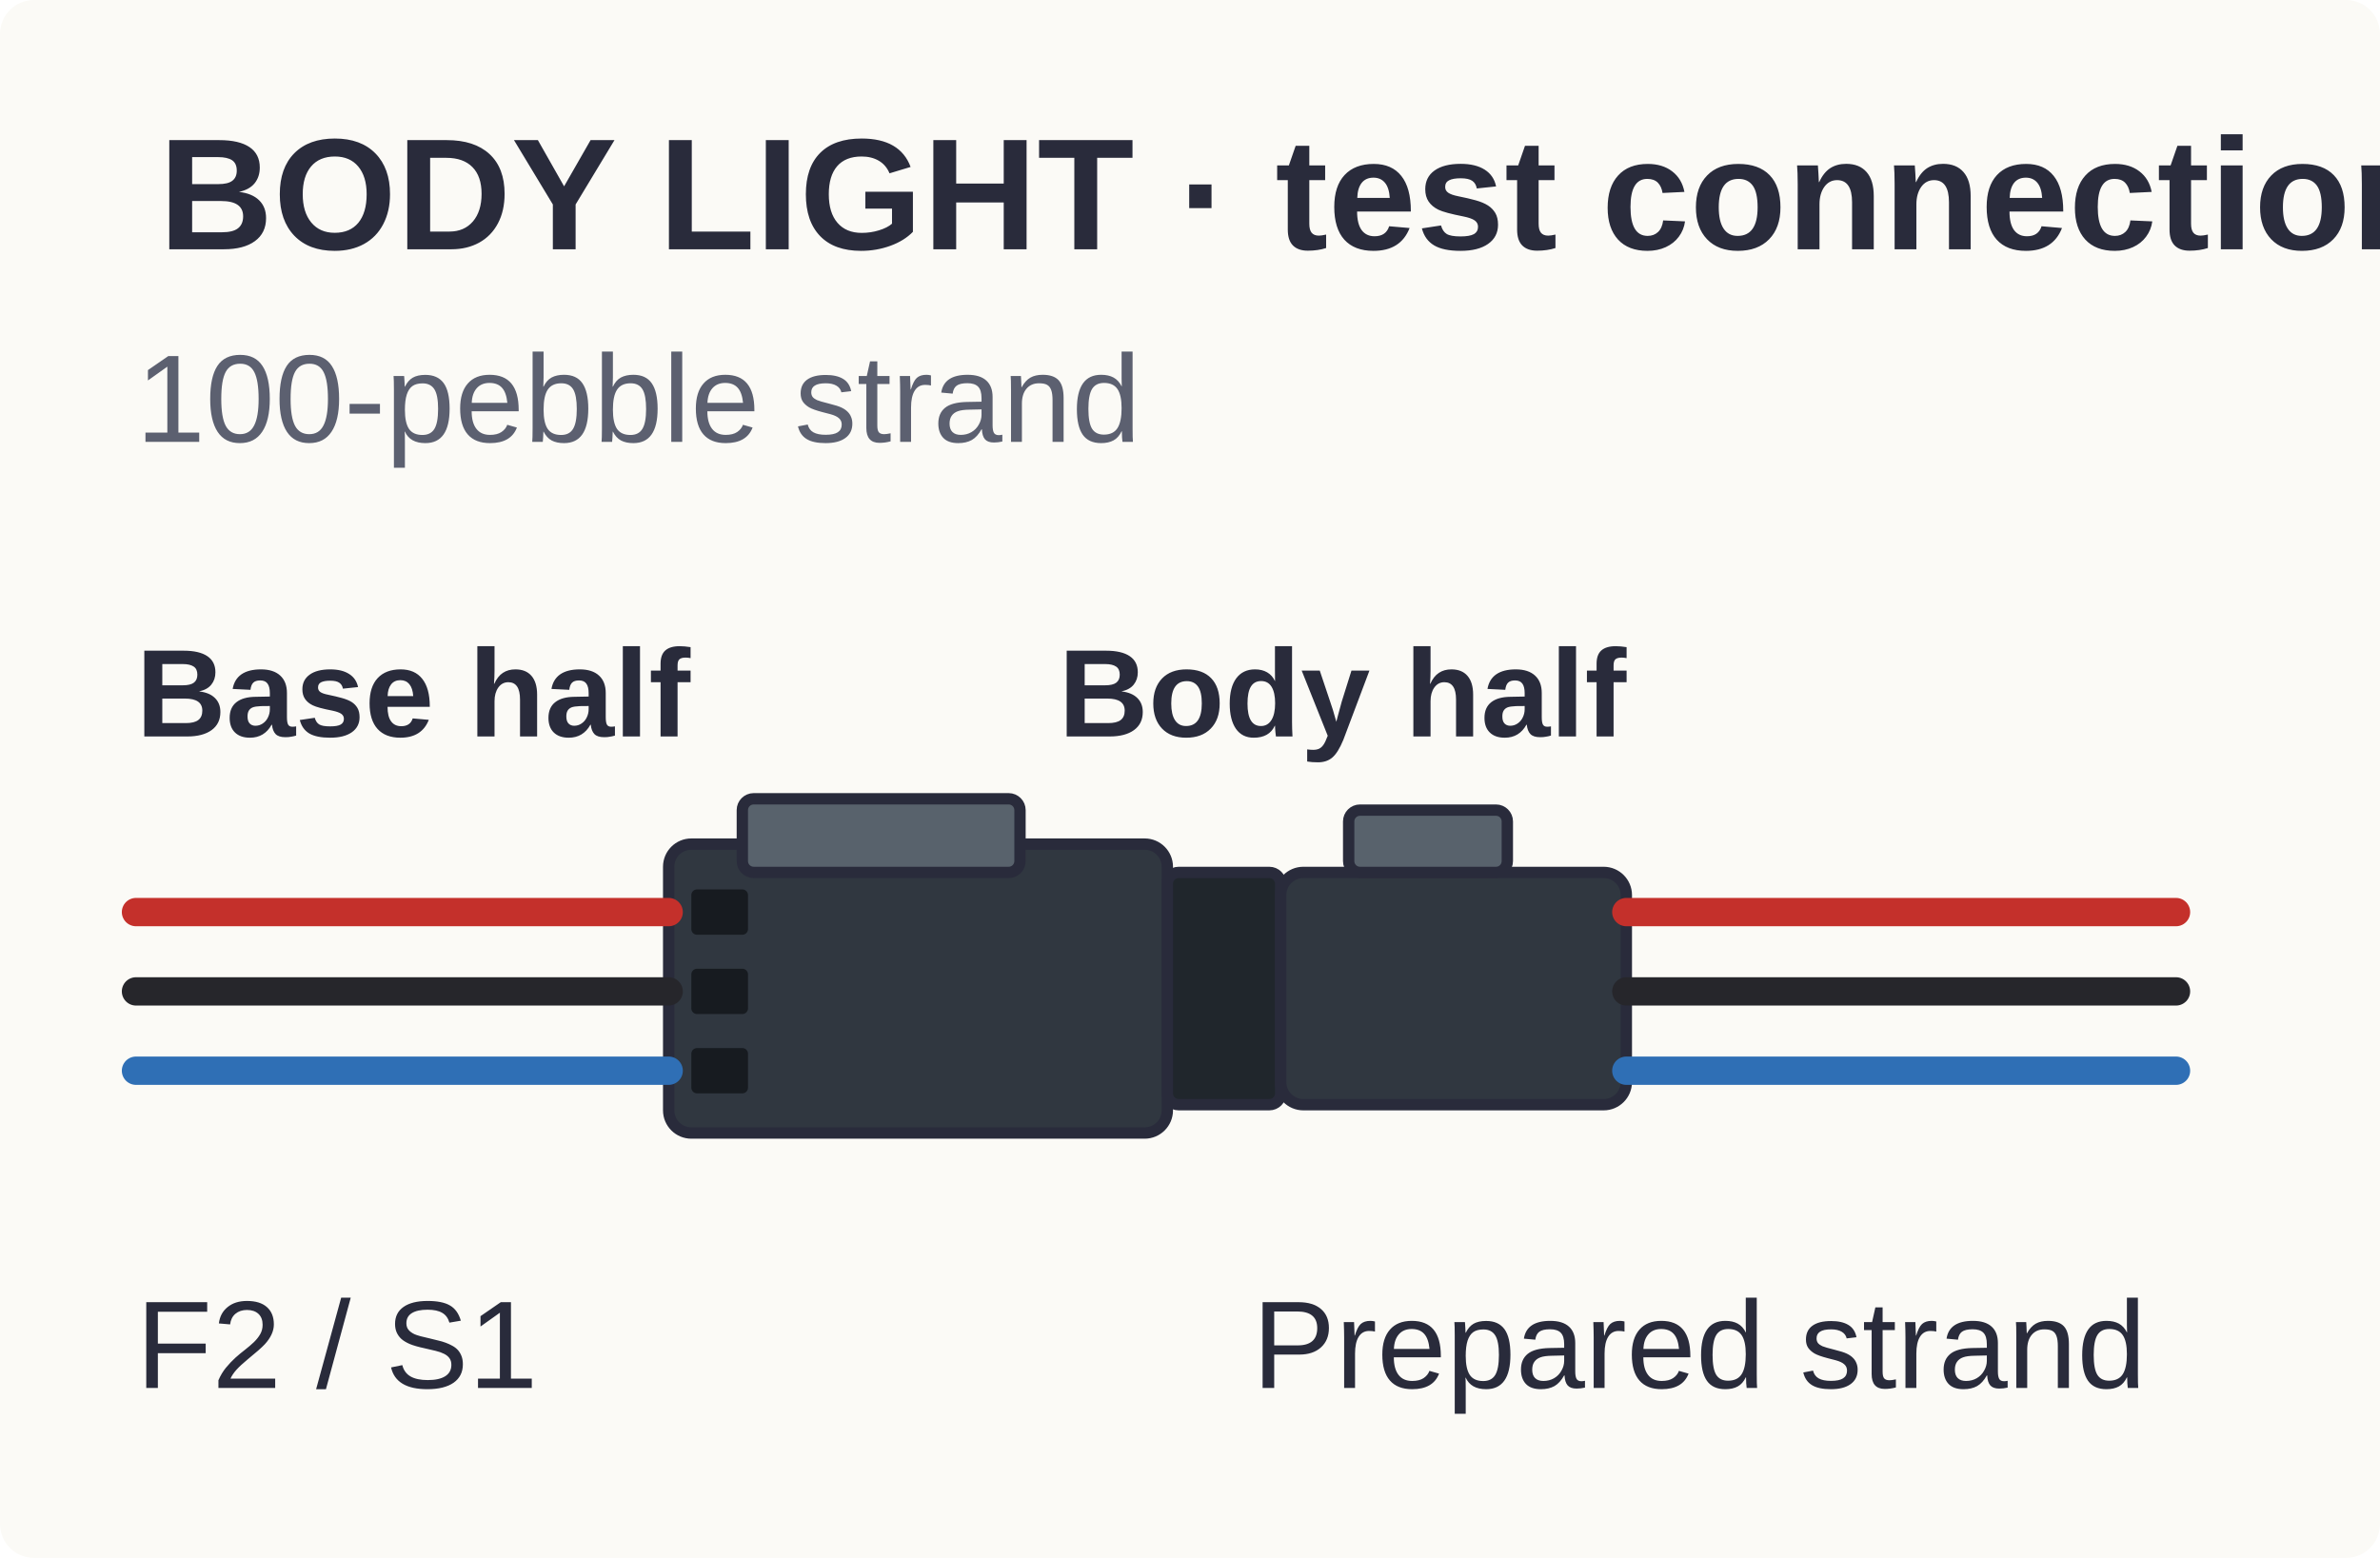
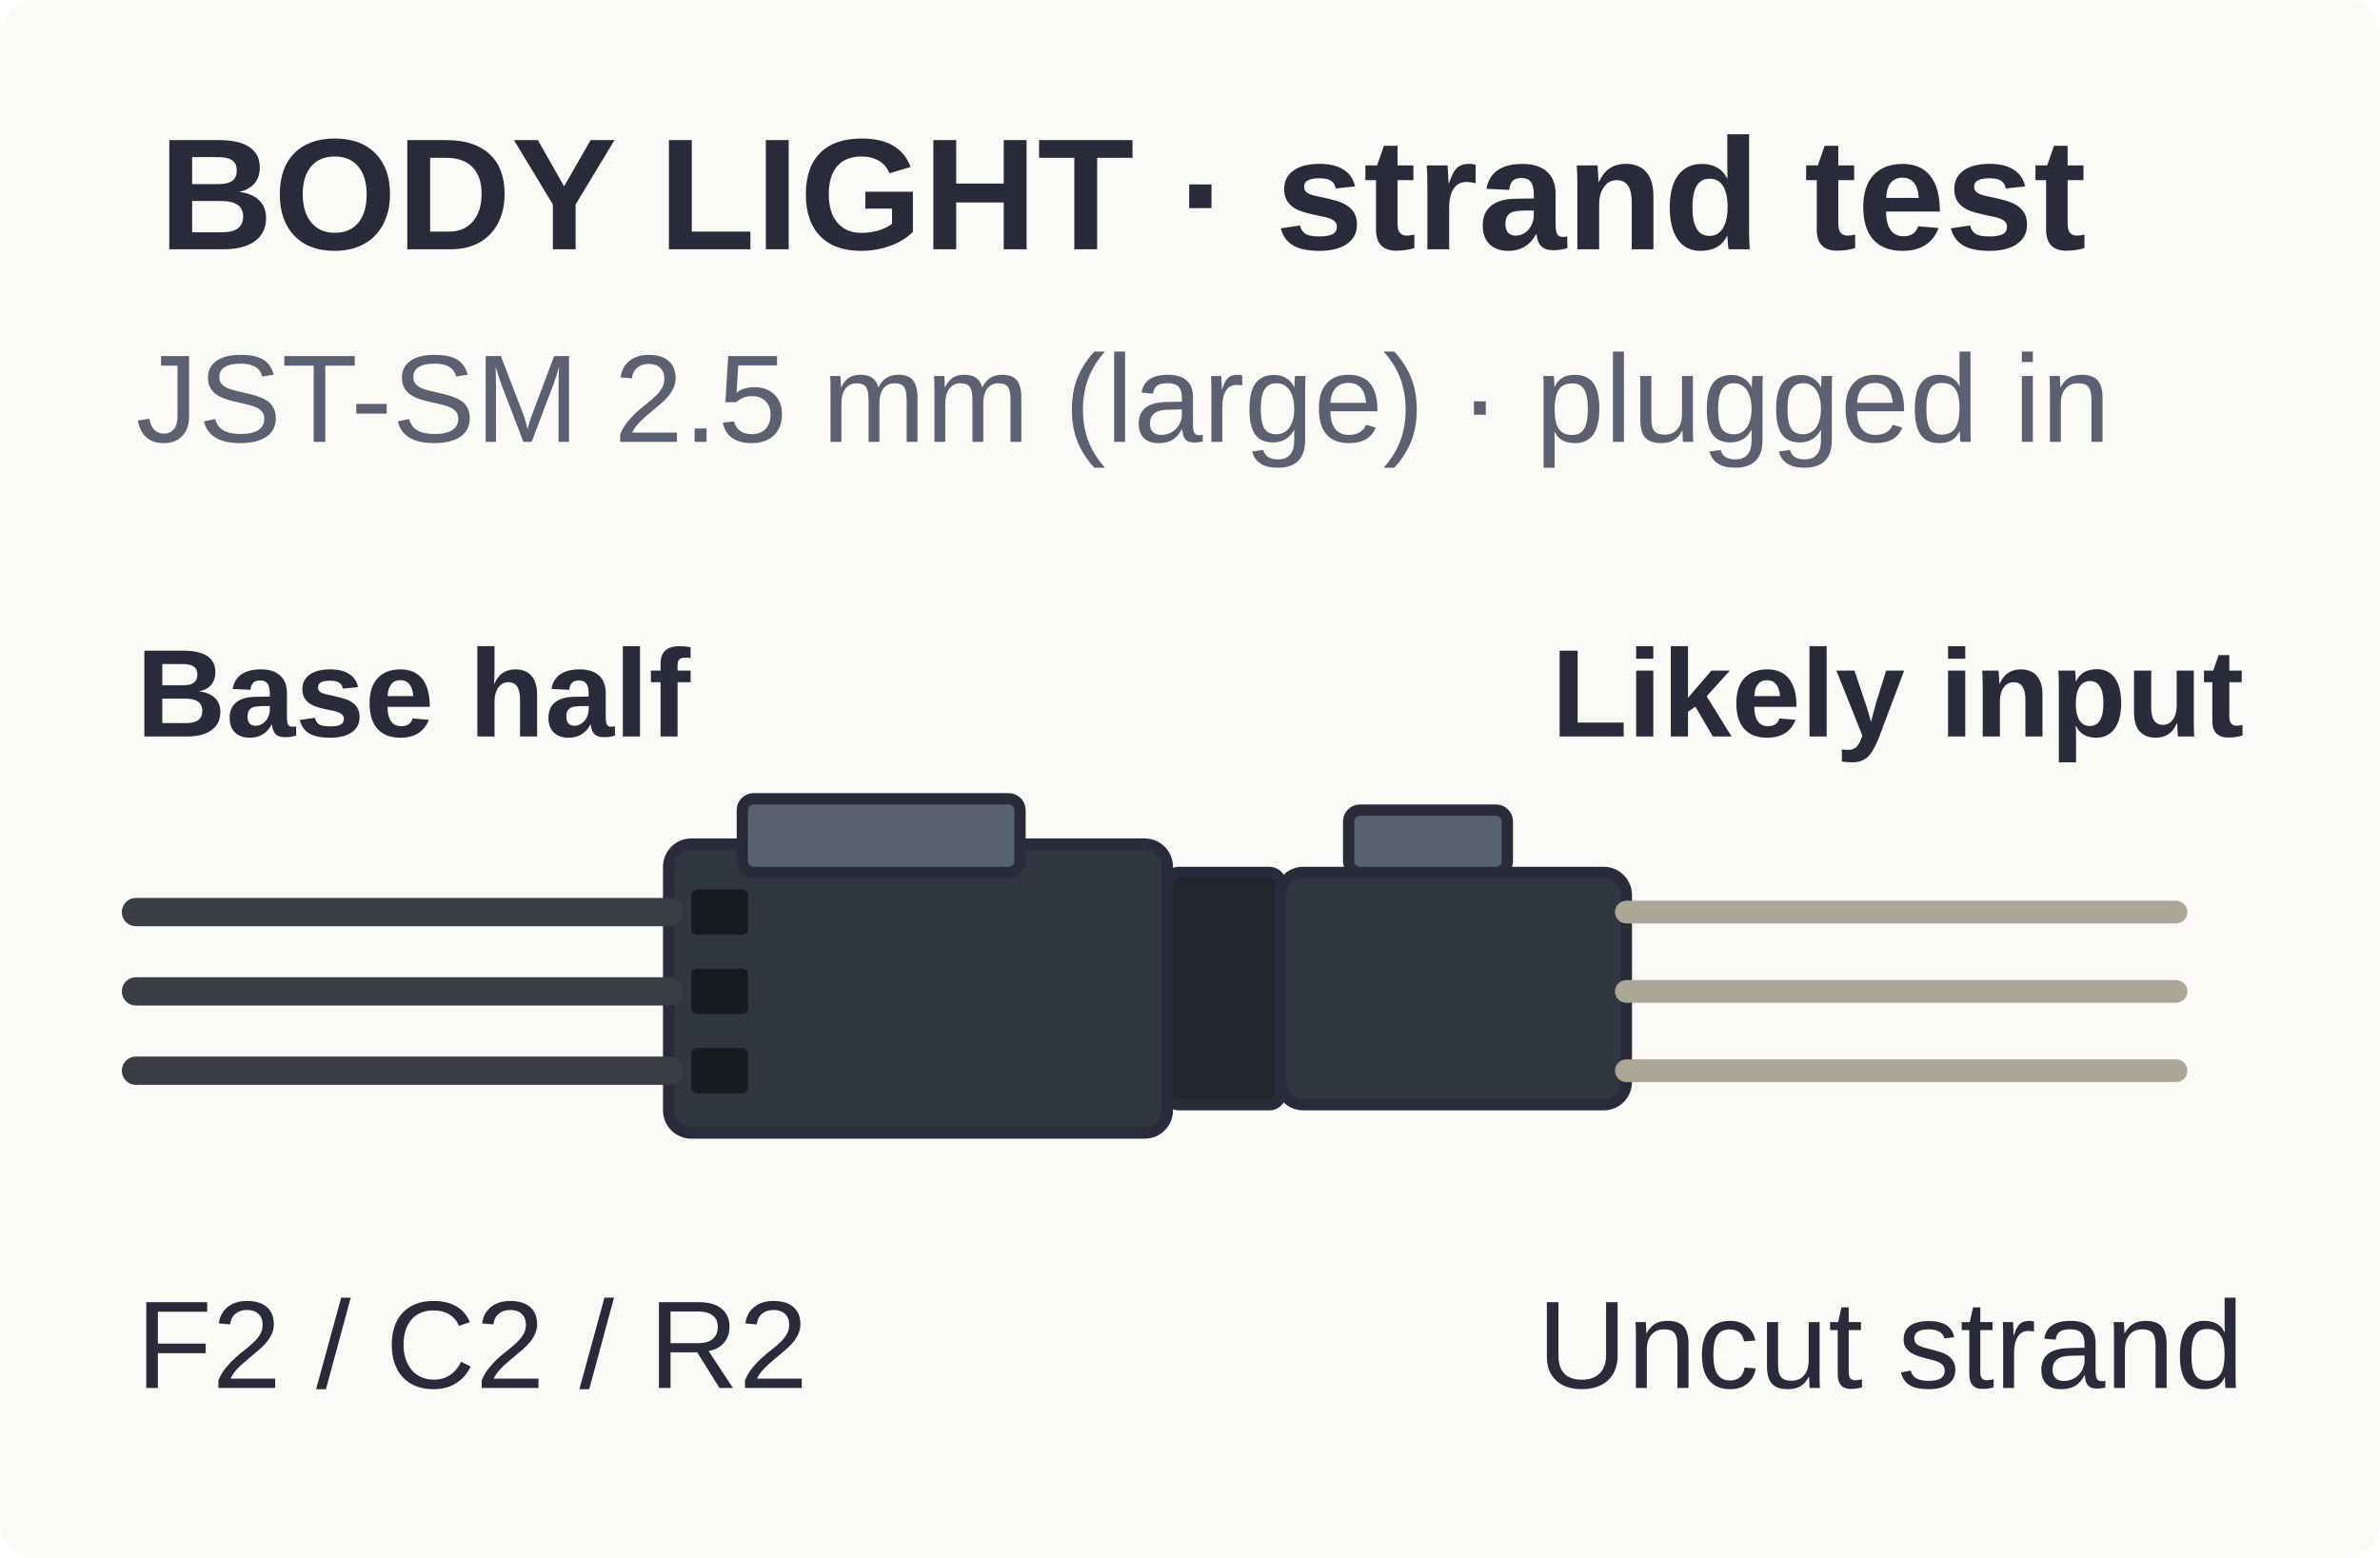
<svg xmlns="http://www.w3.org/2000/svg" viewBox="0 0 420 275" width="420" height="275" role="img">
  <defs>
    <marker id="arrow" viewBox="0 0 10 10" refX="8" refY="5" markerWidth="7" markerHeight="7" orient="auto-start-reverse">
      <path d="M0 0 L10 5 L0 10z" fill="#2f6fb5" />
    </marker>
  </defs>
  <rect x="0" y="0" width="420" height="275" rx="6" fill="#fbfaf6" stroke="none" stroke-width="2" />
-   <text x="28" y="44" font-family="Arial,Helvetica,sans-serif" font-size="28" fill="#292b3b" font-weight="700" text-anchor="start">BODY LIGHT · test connection</text>
-   <text x="24" y="78" font-family="Arial,Helvetica,sans-serif" font-size="22" fill="#5c6070" font-weight="400" text-anchor="start">100-pebble strand</text>
+   <text x="28" y="44" font-family="Arial,Helvetica,sans-serif" font-size="28" fill="#292b3b" font-weight="700" text-anchor="start">BODY LIGHT · strand test</text>
+   <text x="24" y="78" font-family="Arial,Helvetica,sans-serif" font-size="22" fill="#5c6070" font-weight="400" text-anchor="start">JST-SM 2.5 mm (large) · plugged in</text>
  <rect x="118" y="149" width="88" height="51" rx="4" fill="#303740" stroke="#292b3b" stroke-width="2" />
  <rect x="131" y="141" width="49" height="13" rx="2" fill="#58626c" stroke="#292b3b" stroke-width="2" />
-   <rect x="206" y="154" width="20" height="41" rx="2" fill="#20262c" stroke="#292b3b" stroke-width="2" />
  <rect x="122" y="157" width="10" height="8" rx="1" fill="#171b20" stroke="none" stroke-width="2" />
  <rect x="122" y="171" width="10" height="8" rx="1" fill="#171b20" stroke="none" stroke-width="2" />
  <rect x="122" y="185" width="10" height="8" rx="1" fill="#171b20" stroke="none" stroke-width="2" />
+   <rect x="206" y="154" width="20" height="41" rx="2" fill="#20262c" stroke="#292b3b" stroke-width="2" />
  <rect x="226" y="154" width="61" height="41" rx="4" fill="#303740" stroke="#292b3b" stroke-width="2" />
  <rect x="238" y="143" width="28" height="11" rx="2" fill="#58626c" stroke="#292b3b" stroke-width="2" />
-   <path d="M24 161 L118 161" fill="none" stroke="#c4302b" stroke-width="5" stroke-linejoin="round" stroke-linecap="round" />
-   <path d="M287 161 L384 161" fill="none" stroke="#c4302b" stroke-width="5" stroke-linejoin="round" stroke-linecap="round" />
-   <path d="M24 175 L118 175" fill="none" stroke="#26262b" stroke-width="5" stroke-linejoin="round" stroke-linecap="round" />
-   <path d="M287 175 L384 175" fill="none" stroke="#26262b" stroke-width="5" stroke-linejoin="round" stroke-linecap="round" />
-   <path d="M24 189 L118 189" fill="none" stroke="#2f6fb5" stroke-width="5" stroke-linejoin="round" stroke-linecap="round" />
-   <path d="M287 189 L384 189" fill="none" stroke="#2f6fb5" stroke-width="5" stroke-linejoin="round" stroke-linecap="round" />
+   <path d="M24 161 L118 161" fill="none" stroke="#3a3d44" stroke-width="5" stroke-linejoin="round" stroke-linecap="round" />
+   <path d="M287 161 L384 161" fill="none" stroke="#aaa797" stroke-width="4" stroke-linejoin="round" stroke-linecap="round" />
+   <path d="M24 175 L118 175" fill="none" stroke="#3a3d44" stroke-width="5" stroke-linejoin="round" stroke-linecap="round" />
+   <path d="M287 175 L384 175" fill="none" stroke="#aaa797" stroke-width="4" stroke-linejoin="round" stroke-linecap="round" />
+   <path d="M24 189 L118 189" fill="none" stroke="#3a3d44" stroke-width="5" stroke-linejoin="round" stroke-linecap="round" />
+   <path d="M287 189 L384 189" fill="none" stroke="#aaa797" stroke-width="4" stroke-linejoin="round" stroke-linecap="round" />
  <text x="24" y="130" font-family="Arial,Helvetica,sans-serif" font-size="22" fill="#292b3b" font-weight="700" text-anchor="start">Base half</text>
-   <text x="287" y="130" font-family="Arial,Helvetica,sans-serif" font-size="22" fill="#292b3b" font-weight="700" text-anchor="end">Body half</text>
-   <text x="24" y="245" font-family="Arial,Helvetica,sans-serif" font-size="22" fill="#292b3b" font-weight="400" text-anchor="start">F2 / S1</text>
-   <text x="221" y="245" font-family="Arial,Helvetica,sans-serif" font-size="22" fill="#292b3b" font-weight="400" text-anchor="start">Prepared strand</text>
+   <text x="396" y="130" font-family="Arial,Helvetica,sans-serif" font-size="22" fill="#292b3b" font-weight="700" text-anchor="end">Likely input</text>
+   <text x="24" y="245" font-family="Arial,Helvetica,sans-serif" font-size="22" fill="#292b3b" font-weight="400" text-anchor="start">F2 / C2 / R2</text>
+   <text x="396" y="245" font-family="Arial,Helvetica,sans-serif" font-size="22" fill="#292b3b" font-weight="400" text-anchor="end">Uncut strand</text>
</svg>
